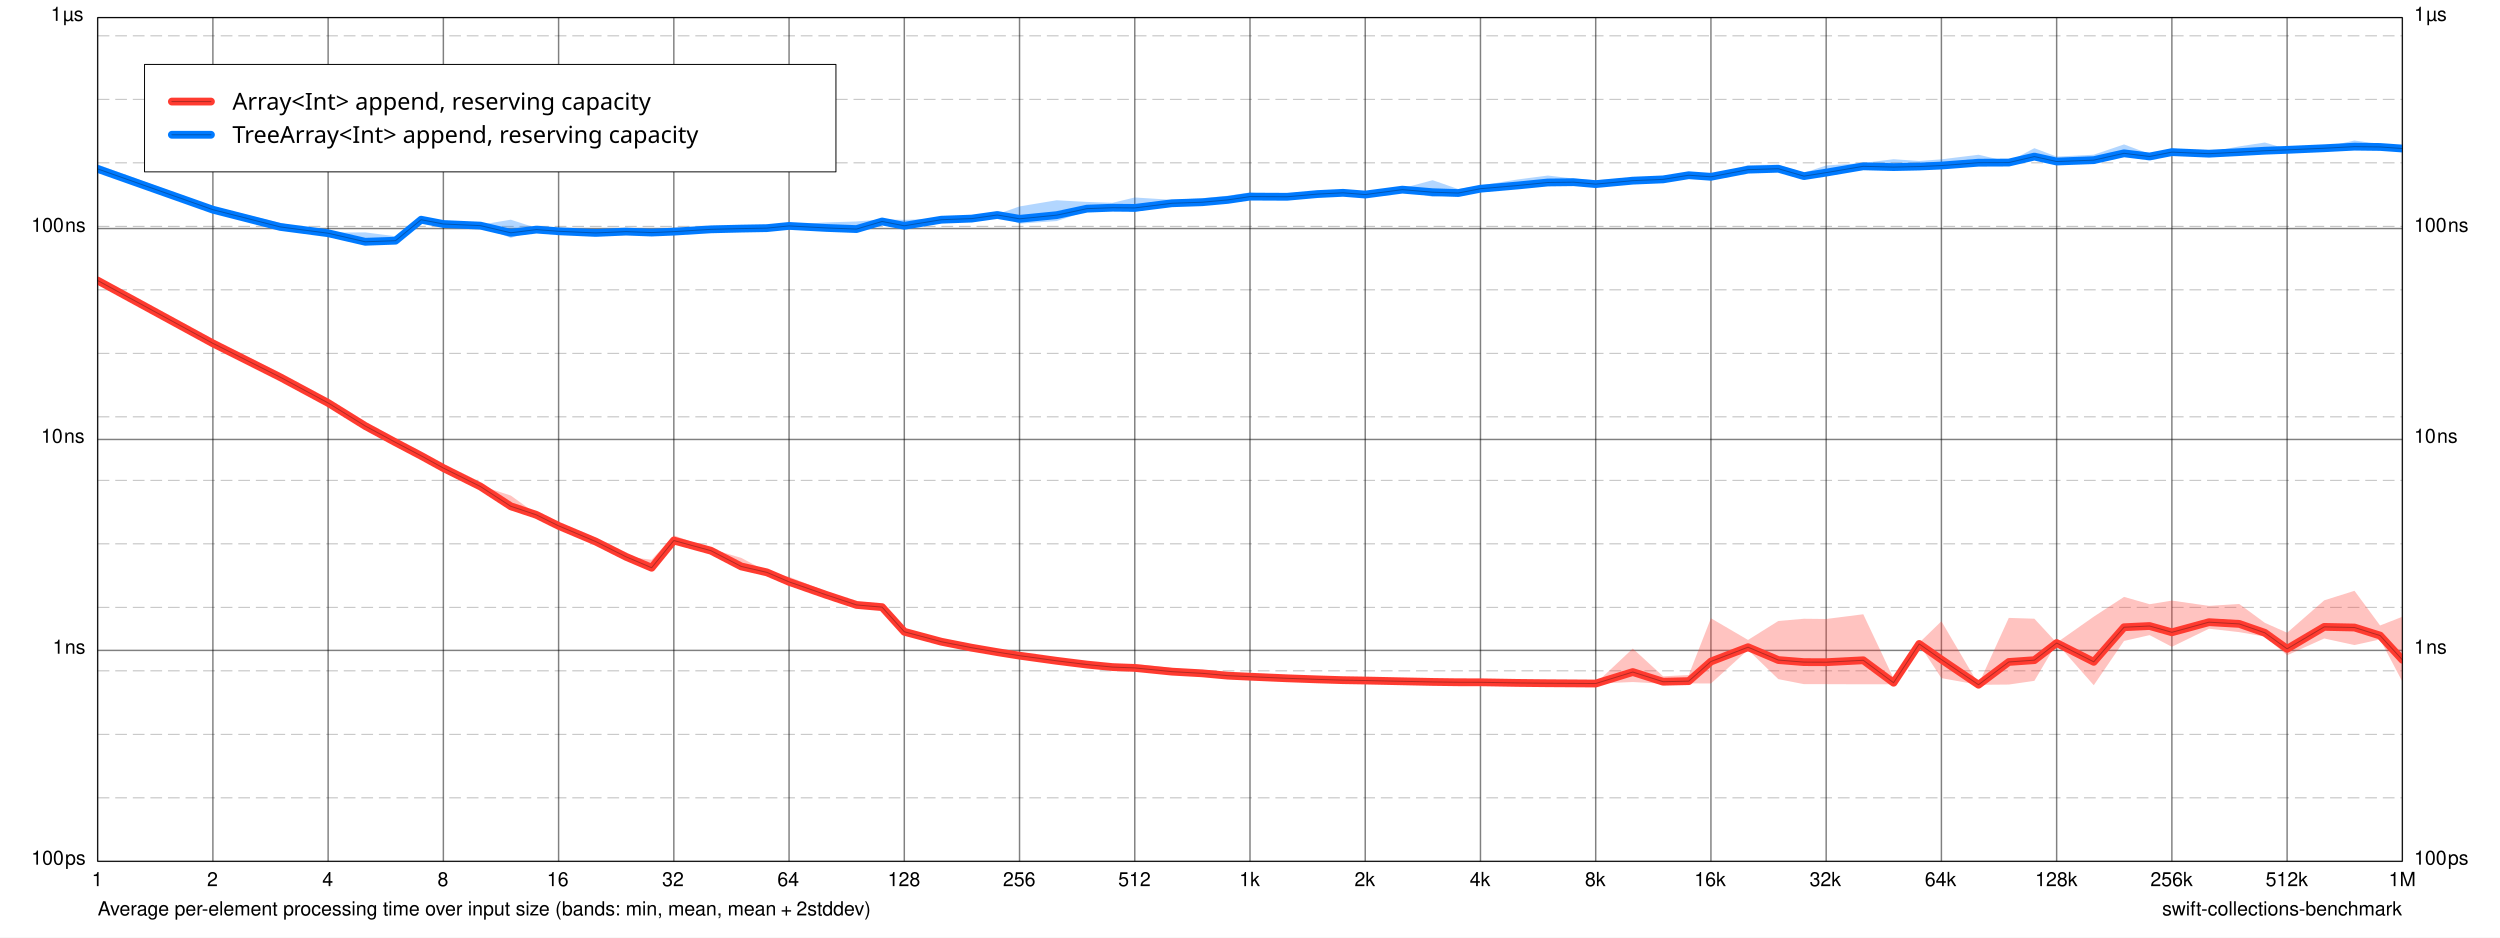
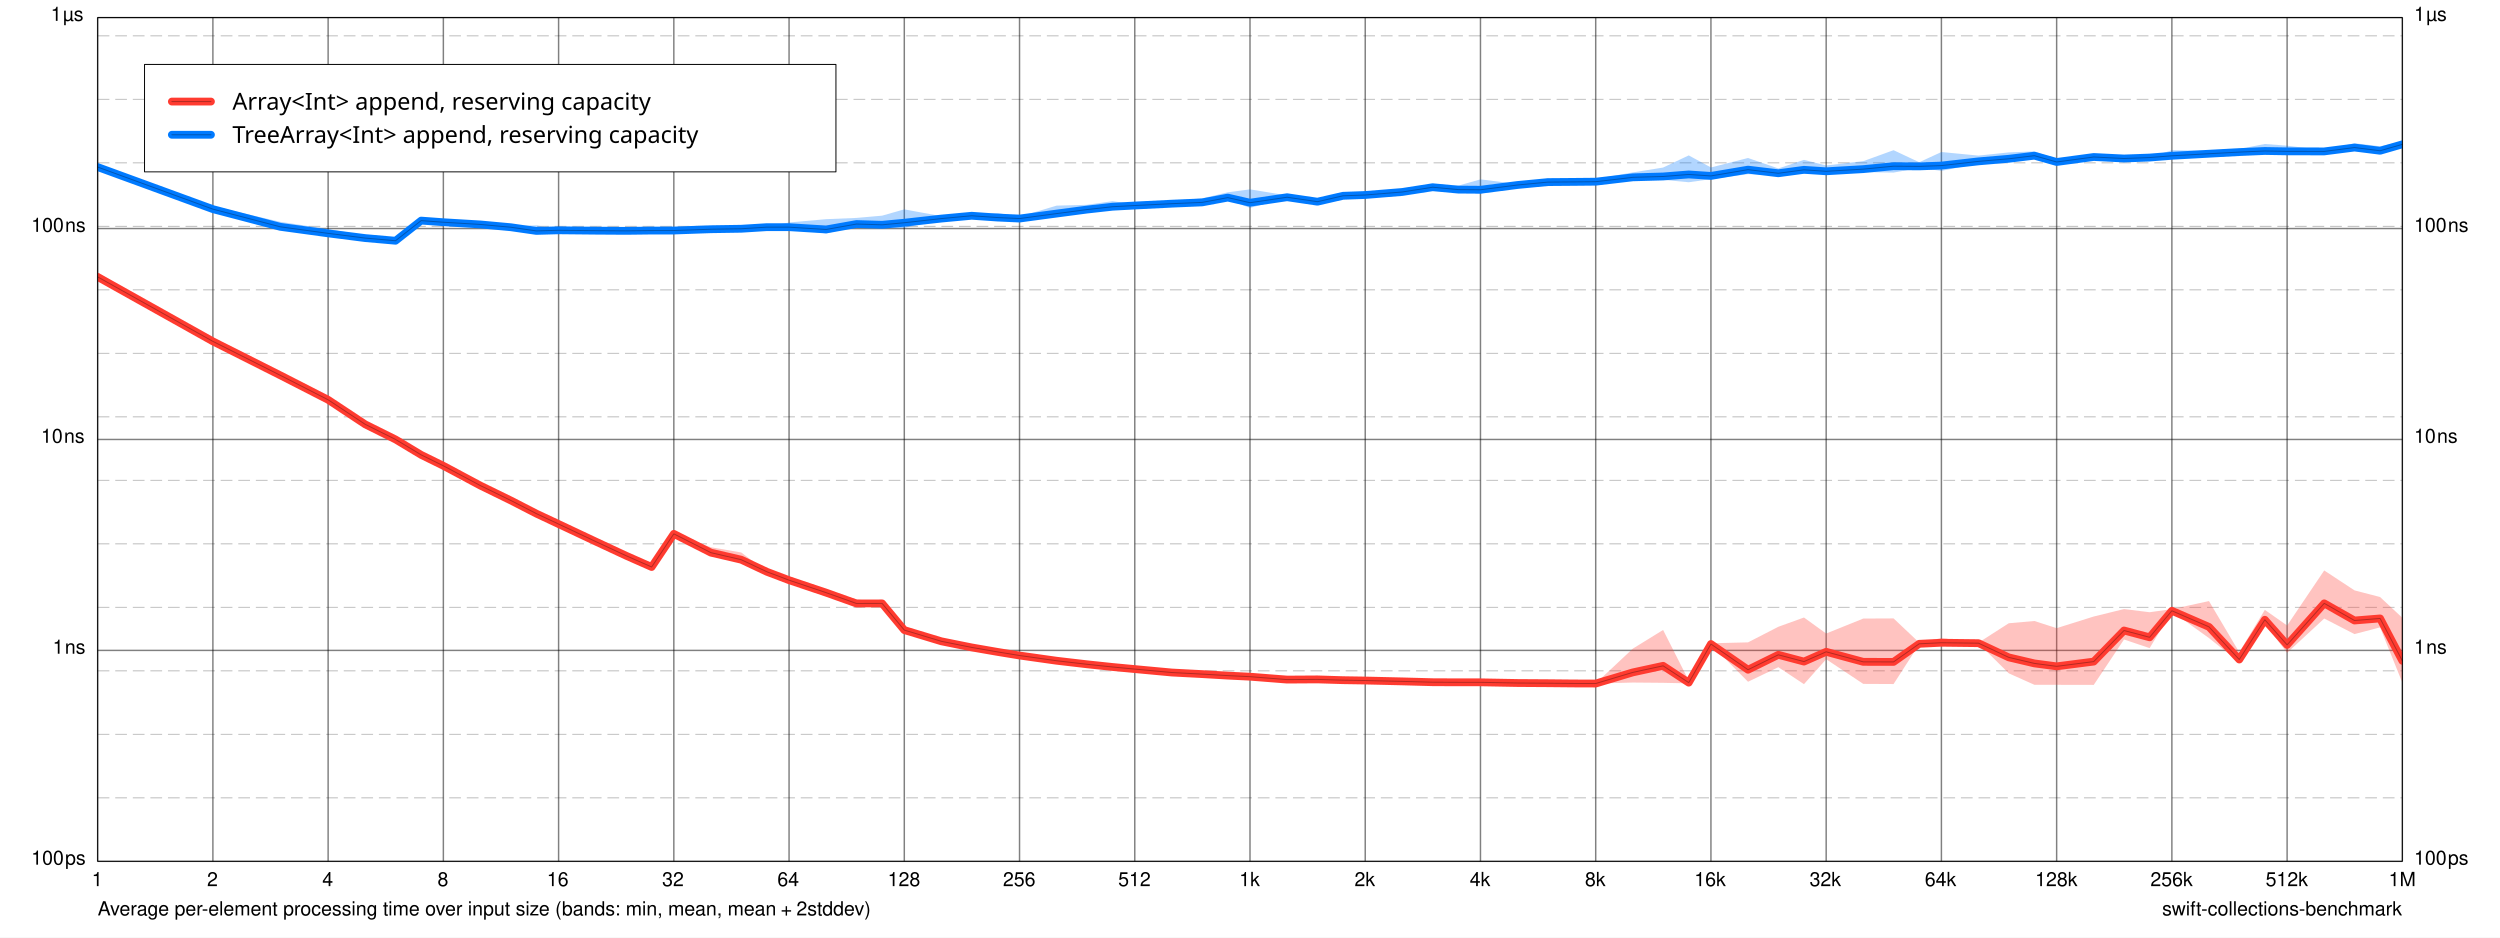
<svg xmlns="http://www.w3.org/2000/svg" xmlns:xlink="http://www.w3.org/1999/xlink" width="1280.0px" height="480.0px" viewBox="0.0 0.0 1280.0 480.0" version="1.1">
  <path d="M 0 0 L 0 480 L 1280 480 L 1280 0 z" fill="#FFFFFF" fill-opacity="1.0" stroke="none" />
  <text x="50" y="468.7" font-family="Helvetica" font-size="10" font-weight="normal" font-style="normal" fill="#000000" fill-opacity="1">Average per-element processing time over input size (bands: min, mean, mean + 2stddev)</text>
  <a xlink:href="https://github.com/apple/swift-collections-benchmark">
    <text x="1107" y="468.7" font-family="Helvetica" font-size="10" font-weight="normal" font-style="normal" fill="#000000" fill-opacity="1">swift-collections-benchmark</text>
  </a>
  <path d="M 50 9 L 50 441" fill="none" stroke-width="0.75" stroke="#000000" stroke-opacity="0.498" stroke-linecap="butt" stroke-linejoin="round" />
  <text x="47" y="453.7" font-family="Helvetica" font-size="10" font-weight="normal" font-style="normal" fill="#000000" fill-opacity="1">1</text>
  <path d="M 109 9 L 109 441" fill="none" stroke-width="0.75" stroke="#000000" stroke-opacity="0.498" stroke-linecap="butt" stroke-linejoin="round" />
  <text x="106" y="453.7" font-family="Helvetica" font-size="10" font-weight="normal" font-style="normal" fill="#000000" fill-opacity="1">2</text>
  <path d="M 168 9 L 168 441" fill="none" stroke-width="0.75" stroke="#000000" stroke-opacity="0.498" stroke-linecap="butt" stroke-linejoin="round" />
  <text x="165" y="453.7" font-family="Helvetica" font-size="10" font-weight="normal" font-style="normal" fill="#000000" fill-opacity="1">4</text>
  <path d="M 227 9 L 227 441" fill="none" stroke-width="0.75" stroke="#000000" stroke-opacity="0.498" stroke-linecap="butt" stroke-linejoin="round" />
  <text x="224" y="453.7" font-family="Helvetica" font-size="10" font-weight="normal" font-style="normal" fill="#000000" fill-opacity="1">8</text>
  <path d="M 286 9 L 286 441" fill="none" stroke-width="0.75" stroke="#000000" stroke-opacity="0.498" stroke-linecap="butt" stroke-linejoin="round" />
  <text x="280" y="453.7" font-family="Helvetica" font-size="10" font-weight="normal" font-style="normal" fill="#000000" fill-opacity="1">16</text>
  <path d="M 345 9 L 345 441" fill="none" stroke-width="0.75" stroke="#000000" stroke-opacity="0.498" stroke-linecap="butt" stroke-linejoin="round" />
  <text x="339" y="453.7" font-family="Helvetica" font-size="10" font-weight="normal" font-style="normal" fill="#000000" fill-opacity="1">32</text>
  <path d="M 404 9 L 404 441" fill="none" stroke-width="0.75" stroke="#000000" stroke-opacity="0.498" stroke-linecap="butt" stroke-linejoin="round" />
  <text x="398" y="453.7" font-family="Helvetica" font-size="10" font-weight="normal" font-style="normal" fill="#000000" fill-opacity="1">64</text>
  <path d="M 463 9 L 463 441" fill="none" stroke-width="0.75" stroke="#000000" stroke-opacity="0.498" stroke-linecap="butt" stroke-linejoin="round" />
  <text x="454.5" y="453.7" font-family="Helvetica" font-size="10" font-weight="normal" font-style="normal" fill="#000000" fill-opacity="1">128</text>
  <path d="M 522 9 L 522 441" fill="none" stroke-width="0.75" stroke="#000000" stroke-opacity="0.498" stroke-linecap="butt" stroke-linejoin="round" />
  <text x="513.5" y="453.7" font-family="Helvetica" font-size="10" font-weight="normal" font-style="normal" fill="#000000" fill-opacity="1">256</text>
  <path d="M 581 9 L 581 441" fill="none" stroke-width="0.75" stroke="#000000" stroke-opacity="0.498" stroke-linecap="butt" stroke-linejoin="round" />
  <text x="572.5" y="453.7" font-family="Helvetica" font-size="10" font-weight="normal" font-style="normal" fill="#000000" fill-opacity="1">512</text>
  <path d="M 640 9 L 640 441" fill="none" stroke-width="0.75" stroke="#000000" stroke-opacity="0.498" stroke-linecap="butt" stroke-linejoin="round" />
  <text x="634.5" y="453.7" font-family="Helvetica" font-size="10" font-weight="normal" font-style="normal" fill="#000000" fill-opacity="1">1k</text>
  <path d="M 699 9 L 699 441" fill="none" stroke-width="0.75" stroke="#000000" stroke-opacity="0.498" stroke-linecap="butt" stroke-linejoin="round" />
  <text x="693.5" y="453.7" font-family="Helvetica" font-size="10" font-weight="normal" font-style="normal" fill="#000000" fill-opacity="1">2k</text>
  <path d="M 758 9 L 758 441" fill="none" stroke-width="0.75" stroke="#000000" stroke-opacity="0.498" stroke-linecap="butt" stroke-linejoin="round" />
  <text x="752.5" y="453.7" font-family="Helvetica" font-size="10" font-weight="normal" font-style="normal" fill="#000000" fill-opacity="1">4k</text>
  <path d="M 817 9 L 817 441" fill="none" stroke-width="0.75" stroke="#000000" stroke-opacity="0.498" stroke-linecap="butt" stroke-linejoin="round" />
  <text x="811.5" y="453.7" font-family="Helvetica" font-size="10" font-weight="normal" font-style="normal" fill="#000000" fill-opacity="1">8k</text>
  <path d="M 876 9 L 876 441" fill="none" stroke-width="0.75" stroke="#000000" stroke-opacity="0.498" stroke-linecap="butt" stroke-linejoin="round" />
  <text x="867.5" y="453.7" font-family="Helvetica" font-size="10" font-weight="normal" font-style="normal" fill="#000000" fill-opacity="1">16k</text>
  <path d="M 935 9 L 935 441" fill="none" stroke-width="0.75" stroke="#000000" stroke-opacity="0.498" stroke-linecap="butt" stroke-linejoin="round" />
  <text x="926.5" y="453.7" font-family="Helvetica" font-size="10" font-weight="normal" font-style="normal" fill="#000000" fill-opacity="1">32k</text>
  <path d="M 994 9 L 994 441" fill="none" stroke-width="0.75" stroke="#000000" stroke-opacity="0.498" stroke-linecap="butt" stroke-linejoin="round" />
  <text x="985.5" y="453.7" font-family="Helvetica" font-size="10" font-weight="normal" font-style="normal" fill="#000000" fill-opacity="1">64k</text>
  <path d="M 1053 9 L 1053 441" fill="none" stroke-width="0.75" stroke="#000000" stroke-opacity="0.498" stroke-linecap="butt" stroke-linejoin="round" />
  <text x="1042" y="453.7" font-family="Helvetica" font-size="10" font-weight="normal" font-style="normal" fill="#000000" fill-opacity="1">128k</text>
  <path d="M 1112 9 L 1112 441" fill="none" stroke-width="0.75" stroke="#000000" stroke-opacity="0.498" stroke-linecap="butt" stroke-linejoin="round" />
  <text x="1101" y="453.7" font-family="Helvetica" font-size="10" font-weight="normal" font-style="normal" fill="#000000" fill-opacity="1">256k</text>
  <path d="M 1171 9 L 1171 441" fill="none" stroke-width="0.75" stroke="#000000" stroke-opacity="0.498" stroke-linecap="butt" stroke-linejoin="round" />
  <text x="1160" y="453.7" font-family="Helvetica" font-size="10" font-weight="normal" font-style="normal" fill="#000000" fill-opacity="1">512k</text>
  <path d="M 1230 9 L 1230 441" fill="none" stroke-width="0.75" stroke="#000000" stroke-opacity="0.498" stroke-linecap="butt" stroke-linejoin="round" />
  <text x="1223" y="453.7" font-family="Helvetica" font-size="10" font-weight="normal" font-style="normal" fill="#000000" fill-opacity="1">1M</text>
  <path d="M 50 441 L 1230 441" fill="none" stroke-width="0.75" stroke="#000000" stroke-opacity="0.498" stroke-linecap="butt" stroke-linejoin="round" />
  <text x="16" y="442.7" font-family="Helvetica" font-size="10" font-weight="normal" font-style="normal" fill="#000000" fill-opacity="1">100 ps</text>
  <text x="1236" y="442.7" font-family="Helvetica" font-size="10" font-weight="normal" font-style="normal" fill="#000000" fill-opacity="1">100 ps</text>
  <path d="M 50 333 L 1230 333" fill="none" stroke-width="0.75" stroke="#000000" stroke-opacity="0.498" stroke-linecap="butt" stroke-linejoin="round" />
  <text x="27" y="334.7" font-family="Helvetica" font-size="10" font-weight="normal" font-style="normal" fill="#000000" fill-opacity="1">1 ns</text>
  <text x="1236" y="334.7" font-family="Helvetica" font-size="10" font-weight="normal" font-style="normal" fill="#000000" fill-opacity="1">1 ns</text>
  <path d="M 50 225 L 1230 225" fill="none" stroke-width="0.75" stroke="#000000" stroke-opacity="0.498" stroke-linecap="butt" stroke-linejoin="round" />
  <text x="21" y="226.7" font-family="Helvetica" font-size="10" font-weight="normal" font-style="normal" fill="#000000" fill-opacity="1">10 ns</text>
  <text x="1236" y="226.7" font-family="Helvetica" font-size="10" font-weight="normal" font-style="normal" fill="#000000" fill-opacity="1">10 ns</text>
  <path d="M 50 117 L 1230 117" fill="none" stroke-width="0.75" stroke="#000000" stroke-opacity="0.498" stroke-linecap="butt" stroke-linejoin="round" />
  <text x="16" y="118.7" font-family="Helvetica" font-size="10" font-weight="normal" font-style="normal" fill="#000000" fill-opacity="1">100 ns</text>
  <text x="1236" y="118.7" font-family="Helvetica" font-size="10" font-weight="normal" font-style="normal" fill="#000000" fill-opacity="1">100 ns</text>
  <path d="M 50 9 L 1230 9" fill="none" stroke-width="0.75" stroke="#000000" stroke-opacity="0.498" stroke-linecap="butt" stroke-linejoin="round" />
  <text x="26" y="10.7" font-family="Helvetica" font-size="10" font-weight="normal" font-style="normal" fill="#000000" fill-opacity="1">1 µs</text>
  <text x="1236" y="10.7" font-family="Helvetica" font-size="10" font-weight="normal" font-style="normal" fill="#000000" fill-opacity="1">1 µs</text>
  <path d="M 50 408.49 L 1230 408.49" fill="none" stroke-width="0.5" stroke="#000000" stroke-opacity="0.259" stroke-linecap="butt" stroke-linejoin="round" stroke-dasharray="6 3" stroke-dashoffset="0" />
  <path d="M 50 375.98 L 1230 375.98" fill="none" stroke-width="0.5" stroke="#000000" stroke-opacity="0.259" stroke-linecap="butt" stroke-linejoin="round" stroke-dasharray="6 3" stroke-dashoffset="0" />
  <path d="M 50 343.47 L 1230 343.47" fill="none" stroke-width="0.5" stroke="#000000" stroke-opacity="0.259" stroke-linecap="butt" stroke-linejoin="round" stroke-dasharray="6 3" stroke-dashoffset="0" />
  <path d="M 50 310.96 L 1230 310.96" fill="none" stroke-width="0.5" stroke="#000000" stroke-opacity="0.259" stroke-linecap="butt" stroke-linejoin="round" stroke-dasharray="6 3" stroke-dashoffset="0" />
  <path d="M 50 278.44 L 1230 278.44" fill="none" stroke-width="0.5" stroke="#000000" stroke-opacity="0.259" stroke-linecap="butt" stroke-linejoin="round" stroke-dasharray="6 3" stroke-dashoffset="0" />
  <path d="M 50 245.93 L 1230 245.93" fill="none" stroke-width="0.5" stroke="#000000" stroke-opacity="0.259" stroke-linecap="butt" stroke-linejoin="round" stroke-dasharray="6 3" stroke-dashoffset="0" />
  <path d="M 50 213.42 L 1230 213.42" fill="none" stroke-width="0.5" stroke="#000000" stroke-opacity="0.259" stroke-linecap="butt" stroke-linejoin="round" stroke-dasharray="6 3" stroke-dashoffset="0" />
  <path d="M 50 180.91 L 1230 180.91" fill="none" stroke-width="0.5" stroke="#000000" stroke-opacity="0.259" stroke-linecap="butt" stroke-linejoin="round" stroke-dasharray="6 3" stroke-dashoffset="0" />
  <path d="M 50 148.4 L 1230 148.4" fill="none" stroke-width="0.5" stroke="#000000" stroke-opacity="0.259" stroke-linecap="butt" stroke-linejoin="round" stroke-dasharray="6 3" stroke-dashoffset="0" />
  <path d="M 50 115.89 L 1230 115.89" fill="none" stroke-width="0.5" stroke="#000000" stroke-opacity="0.259" stroke-linecap="butt" stroke-linejoin="round" stroke-dasharray="6 3" stroke-dashoffset="0" />
  <path d="M 50 83.376 L 1230 83.376" fill="none" stroke-width="0.5" stroke="#000000" stroke-opacity="0.259" stroke-linecap="butt" stroke-linejoin="round" stroke-dasharray="6 3" stroke-dashoffset="0" />
  <path d="M 50 50.865 L 1230 50.865" fill="none" stroke-width="0.5" stroke="#000000" stroke-opacity="0.259" stroke-linecap="butt" stroke-linejoin="round" stroke-dasharray="6 3" stroke-dashoffset="0" />
  <path d="M 50 18.354 L 1230 18.354" fill="none" stroke-width="0.5" stroke="#000000" stroke-opacity="0.259" stroke-linecap="butt" stroke-linejoin="round" stroke-dasharray="6 3" stroke-dashoffset="0" />
  <path d="M 74 33 L 74 88 L 428 88 L 428 33 z" fill="#FFFFFF" fill-opacity="1.0" stroke="none" />
  <clipPath id="clip-0">
    <path d="M 50 9 L 50 441 L 1230 441 L 1230 9 z" />
  </clipPath>
  <g clip-path="url(#clip-0)">
-     <path d="M 50 84.232L 109 105.7L 143.51 114.15L 168 119.12L 186.99 118.97L 202.51 120.97L 215.63 111.96L 227 113.84L 245.99 115.09L 261.51 112.48L 274.63 116.72L 286 117.95L 304.99 117.16L 320.51 118.32L 333.63 117.48L 345 117.64L 363.99 116.18L 379.51 116.96L 392.63 116.21L 404 115.01L 422.99 113.87L 438.51 113.4L 451.63 112.31L 463 112.56L 481.99 111.96L 497.51 111.28L 510.63 109.68L 522 105.69L 540.99 102.53L 556.51 103.38L 569.63 103.84L 581 101.11L 599.99 102.3L 615.51 101.5L 628.63 100.21L 640 98.503L 658.99 100.35L 674.51 99.314L 687.63 98.297L 699 98.103L 717.99 96.415L 733.51 92.251L 746.63 96.802L 758 94.966L 776.99 91.887L 792.51 89.873L 805.63 91.416L 817 92.274L 835.99 91.05L 851.51 90.177L 864.63 88.538L 876 90.329L 894.99 84.51L 910.51 84.322L 923.63 88.455L 935 84.733L 953.99 83.456L 969.51 81.507L 982.63 82.434L 994 81.569L 1013 79.233L 1028.5 82.818L 1041.6 75.869L 1053 80.174L 1072 79.21L 1087.5 73.943L 1100.6 78.824L 1112 75.991L 1131 77.858L 1146.5 74.947L 1159.6 72.961L 1171 76.321L 1190 75.361L 1205.5 71.937L 1218.6 73.825L 1230 75.195L 1230 76.356L 1218.6 75.753L 1205.5 76.248L 1190 76.088L 1171 76.872L 1159.6 78.746L 1146.5 78.972L 1131 78.985L 1112 78.58L 1100.6 80.595L 1087.5 80.215L 1072 83.023L 1053 83.637L 1041.6 81.797L 1028.5 83.383L 1013 84.829L 994 85.949L 982.63 86.316L 969.51 87.07L 953.99 85.76L 935 89.741L 923.63 90.798L 910.51 87.145L 894.99 87.723L 876 90.584L 864.63 90.135L 851.51 92.446L 835.99 93.021L 817 94.987L 805.63 93.952L 792.51 94.764L 776.99 96.119L 758 97.217L 746.63 99.57L 733.51 100.8L 717.99 97.345L 699 100.16L 687.63 98.874L 674.51 99.384L 658.99 100.9L 640 101.44L 628.63 103.14L 615.51 104.29L 599.99 104.71L 581 108.5L 569.63 107.27L 556.51 108.11L 540.99 113.19L 522 114.5L 510.63 110.21L 497.51 112.15L 481.99 112.68L 463 116.73L 451.63 113.79L 438.51 118.74L 422.99 117.74L 404 115.9L 392.63 117.01L 379.51 117.07L 363.99 117.86L 345 118.95L 333.63 119.65L 320.51 118.67L 304.99 120.03L 286 118.58L 274.63 117.85L 261.51 121.81L 245.99 115.67L 227 114.99L 215.63 112.68L 202.51 124.05L 186.99 125.63L 168 119.51L 143.51 116.94L 109 107.96L 50 87.309" fill="#007AFF" fill-opacity="0.302" stroke="none" />
-     <path d="M 50 143.63L 109 175.81L 143.51 193.15L 168 206.31L 186.99 218.11L 202.51 226.02L 215.63 232.91L 227 239.18L 245.99 248.66L 261.51 253.72L 274.63 263.18L 286 268.8L 304.99 275.21L 320.51 285.07L 333.63 286.59L 345 274.12L 363.99 281.04L 379.51 285.63L 392.63 292.63L 404 295.33L 422.99 302.72L 438.51 309.55L 451.63 309.94L 463 323.28L 481.99 328.57L 497.51 331.49L 510.63 333.77L 522 335.7L 540.99 338.23L 556.51 340.01L 569.63 341.4L 581 339.92L 599.99 341.96L 615.51 343.56L 628.63 345.94L 640 346.42L 658.99 347.29L 674.51 347.82L 687.63 348.18L 699 348.11L 717.99 348.41L 733.51 348.98L 746.63 349.27L 758 349.29L 776.99 349.65L 792.51 349.76L 805.63 349.89L 817 349.91L 835.99 332.05L 851.51 346.27L 864.63 345.61L 876 316.55L 894.99 327.65L 910.51 317.94L 923.63 316.8L 935 316.92L 953.99 314.5L 969.51 347.36L 982.63 329.13L 994 318.07L 1013 350.43L 1028.5 316.36L 1041.6 316.78L 1053 329.09L 1072 315.73L 1087.5 305.61L 1100.6 309.36L 1112 307.5L 1131 310.21L 1146.5 309.24L 1159.6 318.89L 1171 323.96L 1190 307.37L 1205.5 302.49L 1218.6 320.24L 1230 315.78L 1230 348.97L 1218.6 327.38L 1205.5 330.27L 1190 326.9L 1171 335.5L 1159.6 325.95L 1146.5 323.65L 1131 321.9L 1112 331.16L 1100.6 325.19L 1087.5 328.16L 1072 350.84L 1053 329.29L 1041.6 348.59L 1028.5 350.49L 1013 350.63L 994 347.2L 982.63 329.91L 969.51 350.34L 953.99 350.36L 935 350.29L 923.63 350.29L 910.51 347.72L 894.99 332.76L 876 349.95L 864.63 349.89L 851.51 350.06L 835.99 349.2L 817 349.99L 805.63 349.89L 792.51 349.83L 776.99 349.65L 758 349.34L 746.63 349.34L 733.51 349.21L 717.99 348.98L 699 348.54L 687.63 348.27L 674.51 347.85L 658.99 347.29L 640 346.47L 628.63 345.94L 615.51 345.17L 599.99 344.58L 581 342.71L 569.63 341.6L 556.51 340.35L 540.99 338.37L 522 335.7L 510.63 333.93L 497.51 331.68L 481.99 328.57L 463 323.52L 451.63 311.18L 438.51 309.78L 422.99 305.24L 404 298.87L 392.63 293.2L 379.51 291.68L 363.99 282.3L 345 277.72L 333.63 292.22L 320.51 285.09L 304.99 278.02L 286 269.41L 274.63 263.77L 261.51 261.31L 245.99 249.29L 227 239.82L 215.63 233.55L 202.51 226.66L 186.99 218.11L 168 206.31L 143.51 193.15L 109 175.81L 50 143.65" fill="#FF3B30" fill-opacity="0.302" stroke="none" />
-     <path d="M 50 86.485L 109 107.36L 143.51 116.19L 168 119.41L 186.99 123.79L 202.51 123.23L 215.63 112.49L 227 114.69L 245.99 115.52L 261.51 119.19L 274.63 117.55L 286 118.41L 304.99 119.26L 320.51 118.58L 333.63 119.07L 345 118.6L 363.99 117.42L 379.51 117.04L 392.63 116.8L 404 115.67L 422.99 116.7L 438.51 117.29L 451.63 113.4L 463 115.6L 481.99 112.49L 497.51 111.92L 510.63 110.07L 522 112.04L 540.99 110.16L 556.51 106.83L 569.63 106.35L 581 106.45L 599.99 104.07L 615.51 103.54L 628.63 102.35L 640 100.66L 658.99 100.75L 674.51 99.366L 687.63 98.722L 699 99.615L 717.99 97.101L 733.51 98.413L 746.63 98.831L 758 96.619L 776.99 94.976L 792.51 93.437L 805.63 93.276L 817 94.263L 835.99 92.498L 851.51 91.842L 864.63 89.713L 876 90.518L 894.99 86.863L 910.51 86.391L 923.63 90.175L 935 88.38L 953.99 85.147L 969.51 85.552L 982.63 85.27L 994 84.765L 1013 83.301L 1028.5 83.235L 1041.6 80.175L 1053 82.708L 1072 81.997L 1087.5 78.494L 1100.6 80.126L 1112 77.89L 1131 78.688L 1146.5 77.887L 1159.6 77.165L 1171 76.728L 1190 75.897L 1205.5 75.084L 1218.6 75.242L 1230 76.05" fill="none" stroke-width="4" stroke="#007AFF" stroke-opacity="1" stroke-linecap="round" stroke-linejoin="round" />
-     <path d="M 50 143.64L 109 175.81L 143.51 193.15L 168 206.31L 186.99 218.11L 202.51 226.49L 215.63 233.39L 227 239.65L 245.99 249.12L 261.51 259.21L 274.63 263.62L 286 269.25L 304.99 277.27L 320.51 285.08L 333.63 290.68L 345 276.75L 363.99 281.96L 379.51 290.02L 392.63 293.05L 404 297.92L 422.99 304.57L 438.51 309.72L 451.63 310.86L 463 323.46L 481.99 328.57L 497.51 331.63L 510.63 333.89L 522 335.7L 540.99 338.33L 556.51 340.26L 569.63 341.55L 581 341.97L 599.99 343.88L 615.51 344.74L 628.63 345.94L 640 346.46L 658.99 347.29L 674.51 347.84L 687.63 348.24L 699 348.43L 717.99 348.83L 733.51 349.15L 746.63 349.32L 758 349.33L 776.99 349.65L 792.51 349.81L 805.63 349.89L 817 349.97L 835.99 344.08L 851.51 349.04L 864.63 348.74L 876 338.69L 894.99 331.37L 910.51 337.95L 923.63 339L 935 339.05L 953.99 338.06L 969.51 349.55L 982.63 329.71L 994 337.69L 1013 350.58L 1028.5 338.93L 1041.6 338L 1053 329.24L 1072 338.86L 1087.5 321.15L 1100.6 320.52L 1112 323.74L 1131 318.55L 1146.5 319.44L 1159.6 324L 1171 332.2L 1190 320.96L 1205.5 321.29L 1218.6 325.41L 1230 337.8" fill="none" stroke-width="4" stroke="#FF3B30" stroke-opacity="1" stroke-linecap="round" stroke-linejoin="round" />
-     <path d="M 50 86.485L 109 107.36L 143.51 116.19L 168 119.41L 186.99 123.79L 202.51 123.23L 215.63 112.49L 227 114.69L 245.99 115.52L 261.51 119.19L 274.63 117.55L 286 118.41L 304.99 119.26L 320.51 118.58L 333.63 119.07L 345 118.6L 363.99 117.42L 379.51 117.04L 392.63 116.8L 404 115.67L 422.99 116.7L 438.51 117.29L 451.63 113.4L 463 115.6L 481.99 112.49L 497.51 111.92L 510.63 110.07L 522 112.04L 540.99 110.16L 556.51 106.83L 569.63 106.35L 581 106.45L 599.99 104.07L 615.51 103.54L 628.63 102.35L 640 100.66L 658.99 100.75L 674.51 99.366L 687.63 98.722L 699 99.615L 717.99 97.101L 733.51 98.413L 746.63 98.831L 758 96.619L 776.99 94.976L 792.51 93.437L 805.63 93.276L 817 94.263L 835.99 92.498L 851.51 91.842L 864.63 89.713L 876 90.518L 894.99 86.863L 910.51 86.391L 923.63 90.175L 935 88.38L 953.99 85.147L 969.51 85.552L 982.63 85.27L 994 84.765L 1013 83.301L 1028.5 83.235L 1041.6 80.175L 1053 82.708L 1072 81.997L 1087.5 78.494L 1100.6 80.126L 1112 77.89L 1131 78.688L 1146.5 77.887L 1159.6 77.165L 1171 76.728L 1190 75.897L 1205.5 75.084L 1218.6 75.242L 1230 76.05" fill="none" stroke-width="0.5" stroke="#000000" stroke-opacity="0.302" stroke-linecap="round" stroke-linejoin="round" />
-     <path d="M 50 143.64L 109 175.81L 143.51 193.15L 168 206.31L 186.99 218.11L 202.51 226.49L 215.63 233.39L 227 239.65L 245.99 249.12L 261.51 259.21L 274.63 263.62L 286 269.25L 304.99 277.27L 320.51 285.08L 333.63 290.68L 345 276.75L 363.99 281.96L 379.51 290.02L 392.63 293.05L 404 297.92L 422.99 304.57L 438.51 309.72L 451.63 310.86L 463 323.46L 481.99 328.57L 497.51 331.63L 510.63 333.89L 522 335.7L 540.99 338.33L 556.51 340.26L 569.63 341.55L 581 341.97L 599.99 343.88L 615.51 344.74L 628.63 345.94L 640 346.46L 658.99 347.29L 674.51 347.84L 687.63 348.24L 699 348.43L 717.99 348.83L 733.51 349.15L 746.63 349.32L 758 349.33L 776.99 349.65L 792.51 349.81L 805.63 349.89L 817 349.97L 835.99 344.08L 851.51 349.04L 864.63 348.74L 876 338.69L 894.99 331.37L 910.51 337.95L 923.63 339L 935 339.05L 953.99 338.06L 969.51 349.55L 982.63 329.71L 994 337.69L 1013 350.58L 1028.5 338.93L 1041.6 338L 1053 329.24L 1072 338.86L 1087.5 321.15L 1100.6 320.52L 1112 323.74L 1131 318.55L 1146.5 319.44L 1159.6 324L 1171 332.2L 1190 320.96L 1205.5 321.29L 1218.6 325.41L 1230 337.8" fill="none" stroke-width="0.5" stroke="#000000" stroke-opacity="0.302" stroke-linecap="round" stroke-linejoin="round" />
+     <path d="M 50 84.827L 109 105.54L 143.51 113.58L 168 117.28L 186.99 120.57L 202.51 122.22L 215.63 112.2L 227 112.6L 245.99 114.81L 261.51 115.94L 274.63 115.36L 286 117.47L 304.99 117.65L 320.51 117.94L 333.63 117.56L 345 116.63L 363.99 117.2L 379.51 117.03L 392.63 116.08L 404 113.91L 422.99 112.21L 438.51 111.57L 451.63 110.42L 463 107.19L 481.99 110.69L 497.51 110.26L 510.63 109.03L 522 110.94L 540.99 105.28L 556.51 104.87L 569.63 103L 581 104.63L 599.99 102.84L 615.51 101.56L 628.63 98.473L 640 96.944L 658.99 100.06L 674.51 101.8L 687.63 99.066L 699 98.419L 717.99 97.636L 733.51 95.453L 746.63 95.055L 758 91.831L 776.99 94.222L 792.51 91.446L 805.63 92.161L 817 91.594L 835.99 88.271L 851.51 85.785L 864.63 79.564L 876 85.734L 894.99 80.893L 910.51 86.244L 923.63 81.856L 935 84.721L 953.99 82.517L 969.51 76.893L 982.63 83.062L 994 77.837L 1013 79.664L 1028.5 78.027L 1041.6 77.514L 1053 81.485L 1072 79.187L 1087.5 80.613L 1100.6 80.667L 1112 76.883L 1131 77.226L 1146.5 76.282L 1159.6 73.716L 1171 74.596L 1190 76.906L 1205.5 73.337L 1218.6 74.896L 1230 72.431L 1230 74.424L 1218.6 78.024L 1205.5 76.35L 1190 77.743L 1171 78.566L 1159.6 78.634L 1146.5 78.438L 1131 79.243L 1112 80.827L 1100.6 80.668L 1087.5 81.347L 1072 80.808L 1053 83.46L 1041.6 80.505L 1028.5 82.512L 1013 83.706L 994 87.496L 982.63 85.962L 969.51 88.365L 953.99 88.124L 935 88.802L 923.63 88.897L 910.51 89.611L 894.99 89.168L 876 91.71L 864.63 93.314L 851.51 92.088L 835.99 91.715L 817 93.541L 805.63 93.479L 792.51 93.886L 776.99 94.893L 758 99.199L 746.63 97.813L 733.51 96.006L 717.99 98.525L 699 100.35L 687.63 100.67L 674.51 103.8L 658.99 101.31L 640 106.47L 628.63 102.17L 615.51 104.37L 599.99 104.81L 581 105.45L 569.63 106.88L 556.51 108.19L 540.99 110.88L 522 112.24L 510.63 112.24L 497.51 110.54L 481.99 112.35L 463 116.73L 451.63 116.88L 438.51 115.88L 422.99 119.51L 404 117.18L 392.63 116.37L 379.51 117.15L 363.99 117.41L 345 118.53L 333.63 118.21L 320.51 118.29L 304.99 118.26L 286 118.06L 274.63 119.29L 261.51 116.48L 245.99 114.95L 227 114.2L 215.63 113.22L 202.51 123.64L 186.99 122.38L 168 120.29L 143.51 117.07L 109 107.64L 50 85.777" fill="#007AFF" fill-opacity="0.302" stroke="none" />
+     <path d="M 50 139.49L 109 174.78L 143.51 192.16L 168 202.94L 186.99 216.81L 202.51 223.19L 215.63 231.97L 227 238.49L 245.99 248.64L 261.51 256.23L 274.63 262.54L 286 267.88L 304.99 276.85L 320.51 284.5L 333.63 290.3L 345 273.34L 363.99 280.19L 379.51 282.87L 392.63 292.75L 404 296.86L 422.99 303.27L 438.51 306.79L 451.63 308.93L 463 320.73L 481.99 328.35L 497.51 331.47L 510.63 333.76L 522 335.62L 540.99 338.3L 556.51 339.94L 569.63 341.5L 581 342.57L 599.99 343.62L 615.51 345.04L 628.63 345.83L 640 346.42L 658.99 346.06L 674.51 347.85L 687.63 348.25L 699 348.13L 717.99 348.58L 733.51 349.29L 746.63 349.35L 758 349.33L 776.99 349.59L 792.51 349.78L 805.63 349.83L 817 349.92L 835.99 332.11L 851.51 322.54L 864.63 348.43L 876 329.36L 894.99 328.89L 910.51 320.91L 923.63 316.16L 935 324.37L 953.99 316.7L 969.51 316.63L 982.63 329.03L 994 326.69L 1013 329.04L 1028.5 319.1L 1041.6 317.95L 1053 321.62L 1072 315.65L 1087.5 311.84L 1100.6 313.46L 1112 311.88L 1131 307.75L 1146.5 333.96L 1159.6 312.25L 1171 320.26L 1190 292.07L 1205.5 302.27L 1218.6 305.68L 1230 316.31L 1230 349.52L 1218.6 321.22L 1205.5 324.65L 1190 316.69L 1171 334.25L 1159.6 319.27L 1146.5 339.06L 1131 326.7L 1112 313.02L 1100.6 331.84L 1087.5 327.42L 1072 350.67L 1053 350.63L 1041.6 350.61L 1028.5 344.74L 1013 329.4L 994 329.96L 982.63 329.84L 969.51 350.23L 953.99 350.15L 935 337.53L 923.63 350.29L 910.51 341.6L 894.99 349.06L 876 329.89L 864.63 349.89L 851.51 349.6L 835.99 349.46L 817 349.98L 805.63 349.97L 792.51 349.81L 776.99 349.74L 758 349.36L 746.63 349.35L 733.51 349.29L 717.99 348.97L 699 348.54L 687.63 348.25L 674.51 347.85L 658.99 348.64L 640 346.47L 628.63 345.94L 615.51 345.17L 599.99 344.58L 581 342.57L 569.63 341.5L 556.51 340.17L 540.99 338.3L 522 335.62L 510.63 333.76L 497.51 331.48L 481.99 328.35L 463 323.27L 451.63 308.94L 438.51 309.78L 422.99 303.52L 404 297.13L 392.63 292.75L 379.51 287.95L 363.99 283.98L 345 273.34L 333.63 290.3L 320.51 284.5L 304.99 277.42L 286 268.47L 274.63 263.14L 261.51 256.23L 245.99 248.64L 227 238.49L 215.63 233.22L 202.51 225.66L 186.99 217.44L 168 205.34L 143.51 192.16L 109 174.79L 50 142.62" fill="#FF3B30" fill-opacity="0.302" stroke="none" />
+     <path d="M 50 85.527L 109 107.08L 143.51 116.13L 168 119.48L 186.99 121.9L 202.51 123.26L 215.63 112.95L 227 113.78L 245.99 114.92L 261.51 116.34L 274.63 118.23L 286 117.91L 304.99 118.1L 320.51 118.2L 333.63 118.04L 345 118.03L 363.99 117.36L 379.51 117.12L 392.63 116.3L 404 116.31L 422.99 117.49L 438.51 114.71L 451.63 115.1L 463 114.04L 481.99 111.91L 497.51 110.47L 510.63 111.38L 522 111.9L 540.99 109.35L 556.51 107.3L 569.63 105.84L 581 105.23L 599.99 104.28L 615.51 103.62L 628.63 101.17L 640 103.79L 658.99 100.98L 674.51 103.27L 687.63 100.25L 699 99.837L 717.99 98.291L 733.51 95.861L 746.63 97.077L 758 97.16L 776.99 94.717L 792.51 93.236L 805.63 93.131L 817 93.024L 835.99 90.791L 851.51 90.358L 864.63 89.315L 876 90.074L 894.99 86.861L 910.51 88.708L 923.63 86.953L 935 87.701L 953.99 86.594L 969.51 85.088L 982.63 85.187L 994 84.775L 1013 82.616L 1028.5 81.299L 1041.6 79.705L 1053 82.936L 1072 80.379L 1087.5 81.154L 1100.6 80.668L 1112 79.765L 1131 78.708L 1146.5 77.865L 1159.6 77.299L 1171 77.496L 1190 77.523L 1205.5 75.544L 1218.6 77.187L 1230 73.895" fill="none" stroke-width="4" stroke="#007AFF" stroke-opacity="1" stroke-linecap="round" stroke-linejoin="round" />
+     <path d="M 50 141.78L 109 174.79L 143.51 192.16L 168 204.7L 186.99 217.27L 202.51 225L 215.63 232.89L 227 238.49L 245.99 248.64L 261.51 256.23L 274.63 262.98L 286 268.32L 304.99 277.27L 320.51 284.5L 333.63 290.3L 345 273.34L 363.99 282.96L 379.51 286.57L 392.63 292.75L 404 297.06L 422.99 303.45L 438.51 308.98L 451.63 308.94L 463 322.6L 481.99 328.35L 497.51 331.48L 510.63 333.76L 522 335.62L 540.99 338.3L 556.51 340.11L 569.63 341.5L 581 342.57L 599.99 344.33L 615.51 345.14L 628.63 345.91L 640 346.46L 658.99 347.95L 674.51 347.85L 687.63 348.25L 699 348.43L 717.99 348.87L 733.51 349.29L 746.63 349.35L 758 349.35L 776.99 349.7L 792.51 349.8L 805.63 349.93L 817 349.97L 835.99 344.27L 851.51 340.9L 864.63 349.51L 876 329.75L 894.99 342.9L 910.51 335.26L 923.63 338.73L 935 333.72L 953.99 338.87L 969.51 338.89L 982.63 329.63L 994 329.08L 1013 329.31L 1028.5 336.58L 1041.6 339.66L 1053 341.17L 1072 338.73L 1087.5 322.82L 1100.6 326.3L 1112 312.72L 1131 320.97L 1146.5 337.67L 1159.6 317.33L 1171 330.18L 1190 308.92L 1205.5 317.7L 1218.6 316.64L 1230 338.34" fill="none" stroke-width="4" stroke="#FF3B30" stroke-opacity="1" stroke-linecap="round" stroke-linejoin="round" />
+     <path d="M 50 85.527L 109 107.08L 143.51 116.13L 168 119.48L 186.99 121.9L 202.51 123.26L 215.63 112.95L 227 113.78L 245.99 114.92L 261.51 116.34L 274.63 118.23L 286 117.91L 304.99 118.1L 320.51 118.2L 333.63 118.04L 345 118.03L 363.99 117.36L 379.51 117.12L 392.63 116.3L 404 116.31L 422.99 117.49L 438.51 114.71L 451.63 115.1L 463 114.04L 481.99 111.91L 497.51 110.47L 510.63 111.38L 522 111.9L 540.99 109.35L 556.51 107.3L 569.63 105.84L 581 105.23L 599.99 104.28L 615.51 103.62L 628.63 101.17L 640 103.79L 658.99 100.98L 674.51 103.27L 687.63 100.25L 699 99.837L 717.99 98.291L 733.51 95.861L 746.63 97.077L 758 97.16L 776.99 94.717L 792.51 93.236L 805.63 93.131L 817 93.024L 835.99 90.791L 851.51 90.358L 864.63 89.315L 876 90.074L 894.99 86.861L 910.51 88.708L 923.63 86.953L 935 87.701L 953.99 86.594L 969.51 85.088L 982.63 85.187L 994 84.775L 1013 82.616L 1028.5 81.299L 1041.6 79.705L 1053 82.936L 1072 80.379L 1087.5 81.154L 1100.6 80.668L 1112 79.765L 1131 78.708L 1146.5 77.865L 1159.6 77.299L 1171 77.496L 1190 77.523L 1205.5 75.544L 1218.6 77.187L 1230 73.895" fill="none" stroke-width="0.5" stroke="#000000" stroke-opacity="0.302" stroke-linecap="round" stroke-linejoin="round" />
+     <path d="M 50 141.78L 109 174.79L 143.51 192.16L 168 204.7L 186.99 217.27L 202.51 225L 215.63 232.89L 227 238.49L 245.99 248.64L 261.51 256.23L 274.63 262.98L 286 268.32L 304.99 277.27L 320.51 284.5L 333.63 290.3L 345 273.34L 363.99 282.96L 379.51 286.57L 392.63 292.75L 404 297.06L 422.99 303.45L 438.51 308.98L 451.63 308.94L 463 322.6L 481.99 328.35L 497.51 331.48L 510.63 333.76L 522 335.62L 540.99 338.3L 556.51 340.11L 569.63 341.5L 581 342.57L 599.99 344.33L 615.51 345.14L 628.63 345.91L 640 346.46L 658.99 347.95L 674.51 347.85L 687.63 348.25L 699 348.43L 717.99 348.87L 733.51 349.29L 746.63 349.35L 758 349.35L 776.99 349.7L 792.51 349.8L 805.63 349.93L 817 349.97L 835.99 344.27L 851.51 340.9L 864.63 349.51L 876 329.75L 894.99 342.9L 910.51 335.26L 923.63 338.73L 935 333.72L 953.99 338.87L 969.51 338.89L 982.63 329.63L 994 329.08L 1013 329.31L 1028.5 336.58L 1041.6 339.66L 1053 341.17L 1072 338.73L 1087.5 322.82L 1100.6 326.3L 1112 312.72L 1131 320.97L 1146.5 337.67L 1159.6 317.33L 1171 330.18L 1190 308.92L 1205.5 317.7L 1218.6 316.64L 1230 338.34" fill="none" stroke-width="0.5" stroke="#000000" stroke-opacity="0.302" stroke-linecap="round" stroke-linejoin="round" />
  </g>
  <path d="M 74 33 L 74 88 L 428 88 L 428 33 z" fill="#FFFFFF" fill-opacity="0.702" stroke-width="0.5" stroke="#000000" stroke-opacity="1" stroke-linecap="round" stroke-linejoin="round" />
  <path d="M 88 52 L 108 52" fill="none" stroke-width="4" stroke="#FF3B30" stroke-opacity="1" stroke-linecap="round" stroke-linejoin="round" />
  <path d="M 88 52 L 108 52" fill="none" stroke-width="0.5" stroke="#000000" stroke-opacity="0.302" stroke-linecap="round" stroke-linejoin="round" />
  <text x="119" y="56.17" font-family="Menlo" font-size="12" font-weight="normal" font-style="normal" fill="#000000" fill-opacity="1">Array&lt;Int&gt; append, reserving capacity</text>
  <path d="M 88 69 L 108 69" fill="none" stroke-width="4" stroke="#007AFF" stroke-opacity="1" stroke-linecap="round" stroke-linejoin="round" />
  <path d="M 88 69 L 108 69" fill="none" stroke-width="0.5" stroke="#000000" stroke-opacity="0.302" stroke-linecap="round" stroke-linejoin="round" />
  <text x="119" y="73.17" font-family="Menlo" font-size="12" font-weight="normal" font-style="normal" fill="#000000" fill-opacity="1">TreeArray&lt;Int&gt; append, reserving capacity</text>
  <path d="M 50 9 L 50 441 L 1230 441 L 1230 9 z" fill="none" stroke-width="0.5" stroke="#000000" stroke-opacity="1" stroke-linecap="round" stroke-linejoin="round" />
</svg>
